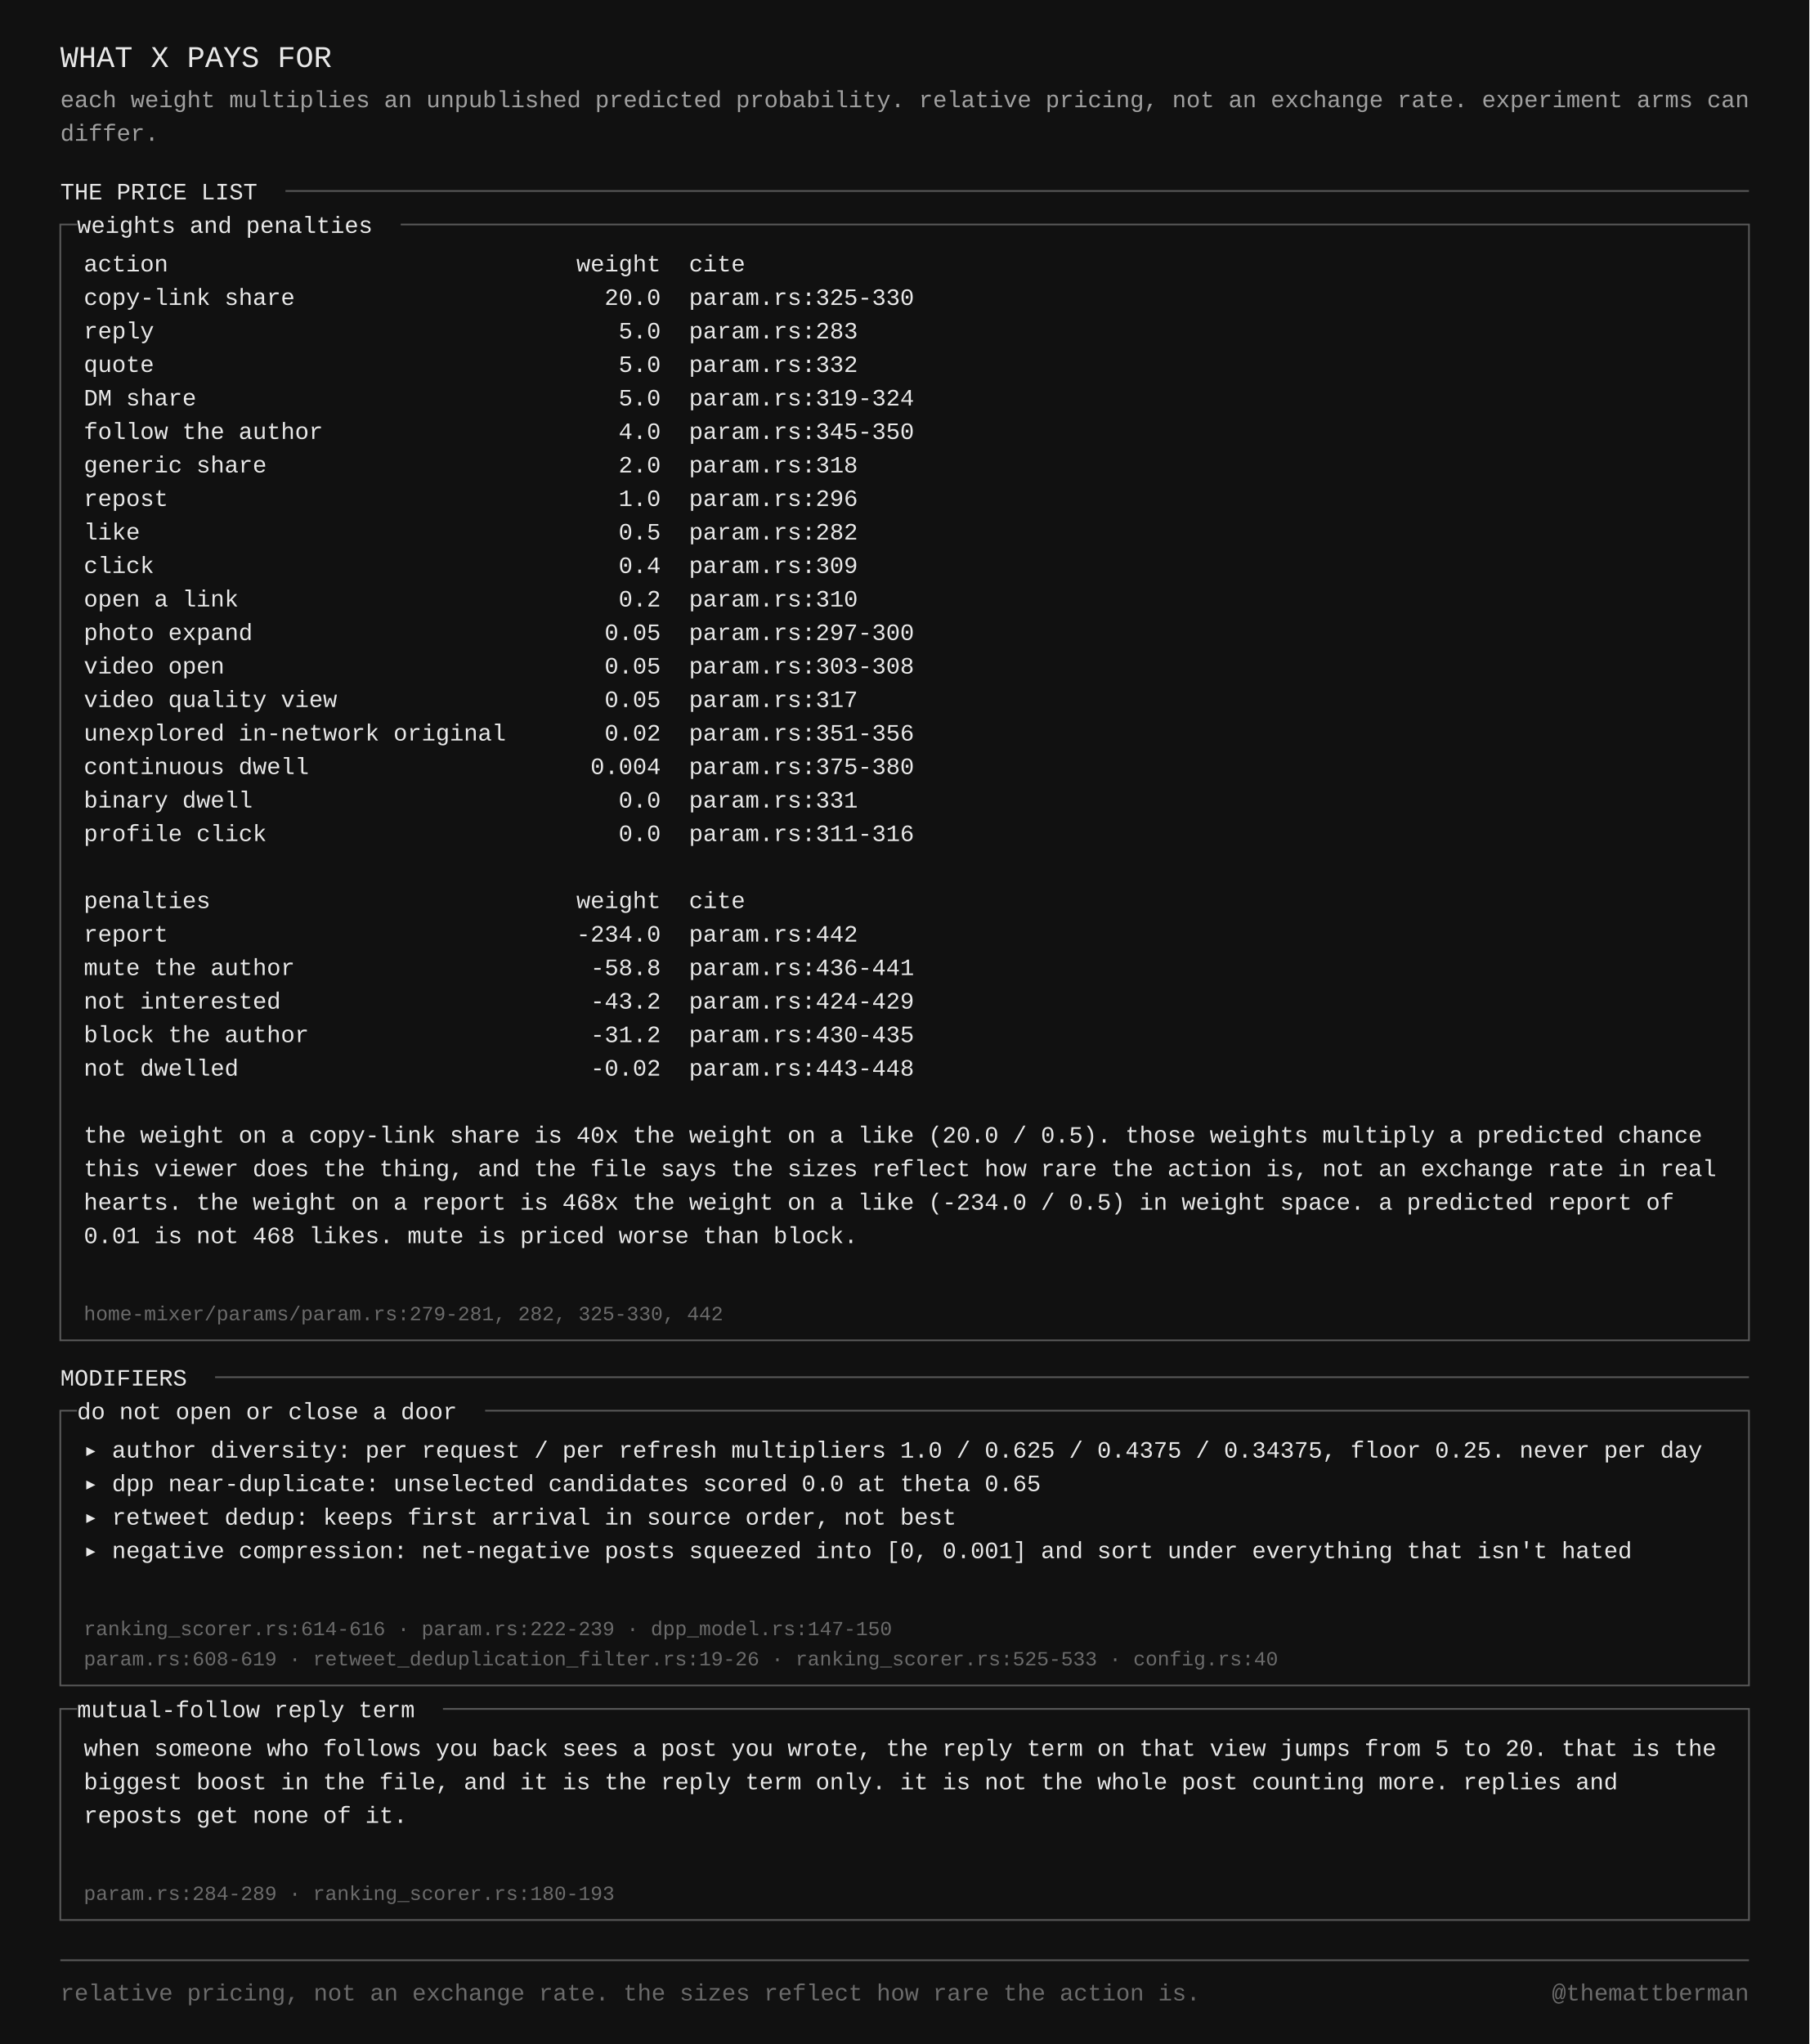
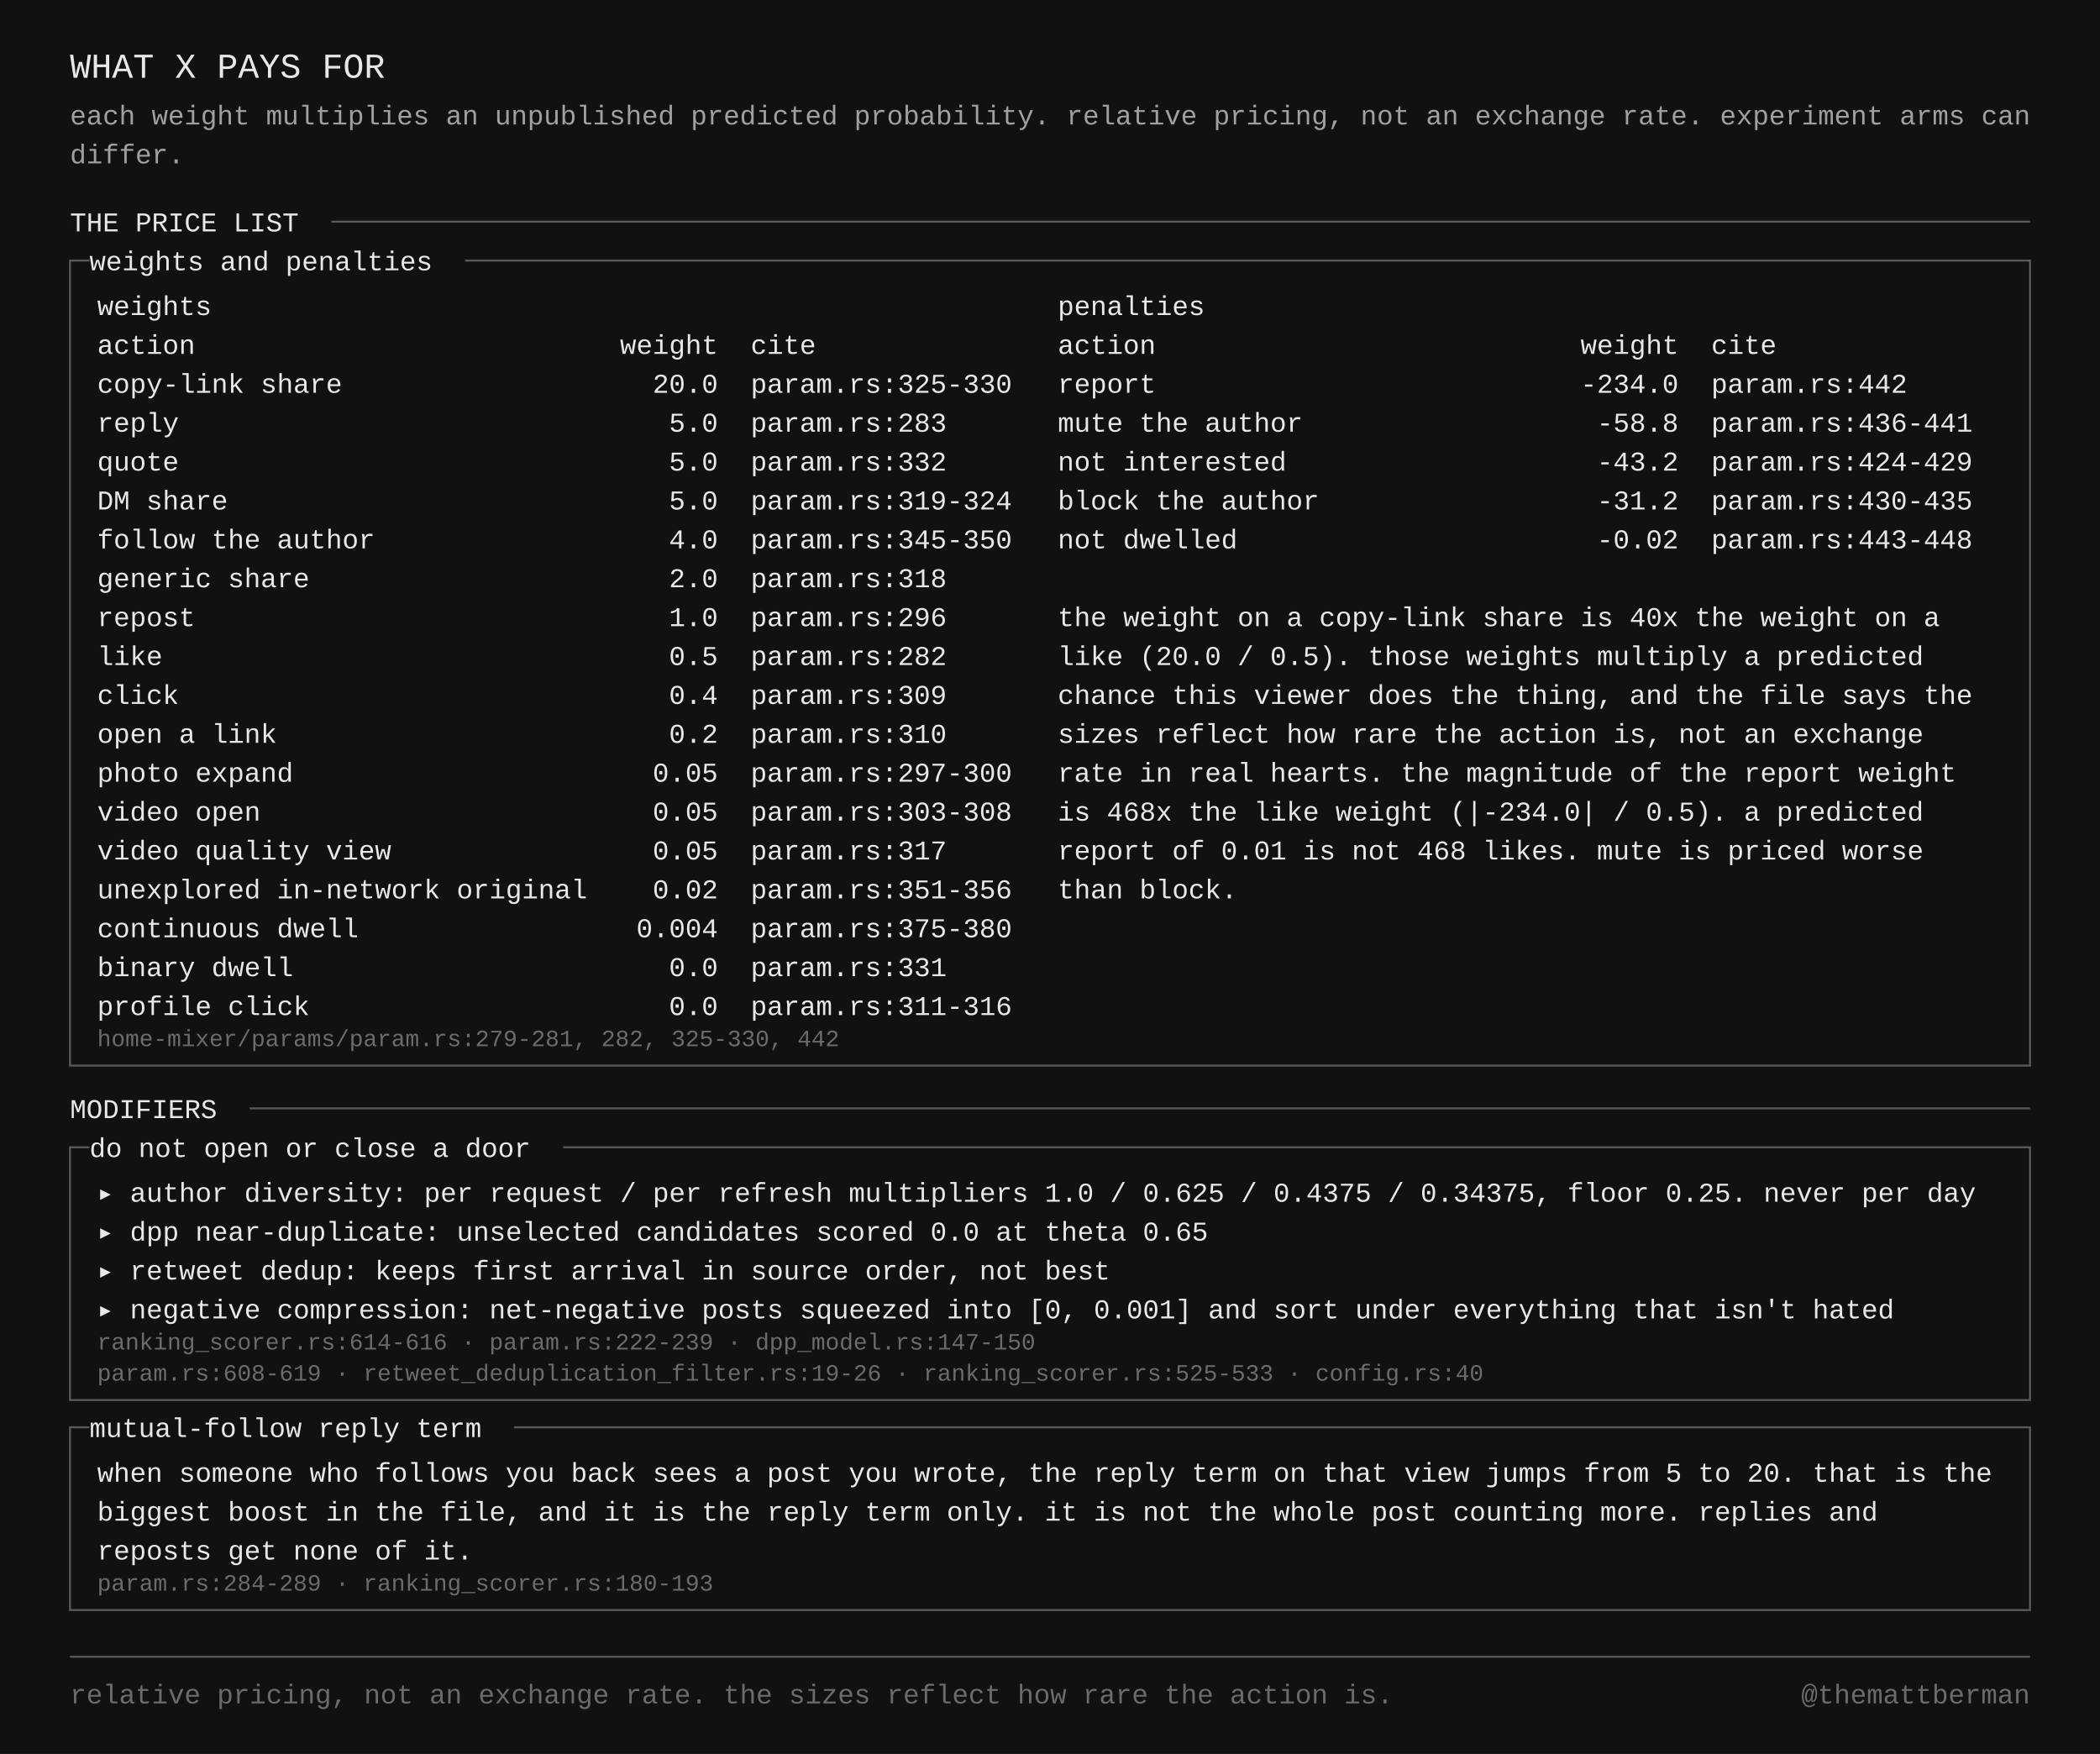
- <svg xmlns="http://www.w3.org/2000/svg" width="1080" height="1220" viewBox="0 0 1080 1220">
-   <rect width="1080" height="1220" fill="#111111" />
+ <svg xmlns="http://www.w3.org/2000/svg" width="1080" height="902" viewBox="0 0 1080 902">
+   <rect width="1080" height="902" fill="#111111" />
  <text x="36" y="40" font-family="Menlo, Monaco, 'SF Mono', SFMono-Regular, Consolas, 'Liberation Mono', monospace" font-size="18" font-weight="400" fill="#e8e8e8" text-anchor="start">WHAT X PAYS FOR</text>
  <text x="36" y="64" font-family="Menlo, Monaco, 'SF Mono', SFMono-Regular, Consolas, 'Liberation Mono', monospace" font-size="14" font-weight="400" fill="#a0a0a0" text-anchor="start">each weight multiplies an unpublished predicted probability. relative pricing, not an exchange rate. experiment arms can</text>
  <text x="36" y="84" font-family="Menlo, Monaco, 'SF Mono', SFMono-Regular, Consolas, 'Liberation Mono', monospace" font-size="14" font-weight="400" fill="#a0a0a0" text-anchor="start">differ.</text>
  <line x1="36" y1="114" x2="1044" y2="114" stroke="#5a5a5a" stroke-width="1" />
  <rect x="36" y="105" width="134.4" height="18" fill="#111111" />
  <text x="36" y="119" font-family="Menlo, Monaco, 'SF Mono', SFMono-Regular, Consolas, 'Liberation Mono', monospace" font-size="14" font-weight="400" fill="#e8e8e8" text-anchor="start"> THE PRICE LIST </text>
-   <rect x="36" y="134" width="1008" height="666" fill="none" stroke="#5a5a5a" stroke-width="1" />
+   <rect x="36" y="134" width="1008" height="414" fill="none" stroke="#5a5a5a" stroke-width="1" />
  <rect x="46" y="125" width="193.2" height="18" fill="#111111" />
  <text x="46" y="139" font-family="Menlo, Monaco, 'SF Mono', SFMono-Regular, Consolas, 'Liberation Mono', monospace" font-size="14" font-weight="400" fill="#e8e8e8" text-anchor="start"> weights and penalties </text>
-   <text x="50" y="162" font-family="Menlo, Monaco, 'SF Mono', SFMono-Regular, Consolas, 'Liberation Mono', monospace" font-size="14" font-weight="400" fill="#e8e8e8" text-anchor="start" xml:space="preserve">action                             weight  cite</text>
-   <text x="50" y="182" font-family="Menlo, Monaco, 'SF Mono', SFMono-Regular, Consolas, 'Liberation Mono', monospace" font-size="14" font-weight="400" fill="#e8e8e8" text-anchor="start" xml:space="preserve">copy-link share                      20.0  param.rs:325-330</text>
-   <text x="50" y="202" font-family="Menlo, Monaco, 'SF Mono', SFMono-Regular, Consolas, 'Liberation Mono', monospace" font-size="14" font-weight="400" fill="#e8e8e8" text-anchor="start" xml:space="preserve">reply                                 5.0  param.rs:283</text>
-   <text x="50" y="222" font-family="Menlo, Monaco, 'SF Mono', SFMono-Regular, Consolas, 'Liberation Mono', monospace" font-size="14" font-weight="400" fill="#e8e8e8" text-anchor="start" xml:space="preserve">quote                                 5.0  param.rs:332</text>
-   <text x="50" y="242" font-family="Menlo, Monaco, 'SF Mono', SFMono-Regular, Consolas, 'Liberation Mono', monospace" font-size="14" font-weight="400" fill="#e8e8e8" text-anchor="start" xml:space="preserve">DM share                              5.0  param.rs:319-324</text>
-   <text x="50" y="262" font-family="Menlo, Monaco, 'SF Mono', SFMono-Regular, Consolas, 'Liberation Mono', monospace" font-size="14" font-weight="400" fill="#e8e8e8" text-anchor="start" xml:space="preserve">follow the author                     4.0  param.rs:345-350</text>
-   <text x="50" y="282" font-family="Menlo, Monaco, 'SF Mono', SFMono-Regular, Consolas, 'Liberation Mono', monospace" font-size="14" font-weight="400" fill="#e8e8e8" text-anchor="start" xml:space="preserve">generic share                         2.0  param.rs:318</text>
-   <text x="50" y="302" font-family="Menlo, Monaco, 'SF Mono', SFMono-Regular, Consolas, 'Liberation Mono', monospace" font-size="14" font-weight="400" fill="#e8e8e8" text-anchor="start" xml:space="preserve">repost                                1.0  param.rs:296</text>
-   <text x="50" y="322" font-family="Menlo, Monaco, 'SF Mono', SFMono-Regular, Consolas, 'Liberation Mono', monospace" font-size="14" font-weight="400" fill="#e8e8e8" text-anchor="start" xml:space="preserve">like                                  0.5  param.rs:282</text>
-   <text x="50" y="342" font-family="Menlo, Monaco, 'SF Mono', SFMono-Regular, Consolas, 'Liberation Mono', monospace" font-size="14" font-weight="400" fill="#e8e8e8" text-anchor="start" xml:space="preserve">click                                 0.4  param.rs:309</text>
-   <text x="50" y="362" font-family="Menlo, Monaco, 'SF Mono', SFMono-Regular, Consolas, 'Liberation Mono', monospace" font-size="14" font-weight="400" fill="#e8e8e8" text-anchor="start" xml:space="preserve">open a link                           0.2  param.rs:310</text>
-   <text x="50" y="382" font-family="Menlo, Monaco, 'SF Mono', SFMono-Regular, Consolas, 'Liberation Mono', monospace" font-size="14" font-weight="400" fill="#e8e8e8" text-anchor="start" xml:space="preserve">photo expand                         0.05  param.rs:297-300</text>
-   <text x="50" y="402" font-family="Menlo, Monaco, 'SF Mono', SFMono-Regular, Consolas, 'Liberation Mono', monospace" font-size="14" font-weight="400" fill="#e8e8e8" text-anchor="start" xml:space="preserve">video open                           0.05  param.rs:303-308</text>
-   <text x="50" y="422" font-family="Menlo, Monaco, 'SF Mono', SFMono-Regular, Consolas, 'Liberation Mono', monospace" font-size="14" font-weight="400" fill="#e8e8e8" text-anchor="start" xml:space="preserve">video quality view                   0.05  param.rs:317</text>
-   <text x="50" y="442" font-family="Menlo, Monaco, 'SF Mono', SFMono-Regular, Consolas, 'Liberation Mono', monospace" font-size="14" font-weight="400" fill="#e8e8e8" text-anchor="start" xml:space="preserve">unexplored in-network original       0.02  param.rs:351-356</text>
-   <text x="50" y="462" font-family="Menlo, Monaco, 'SF Mono', SFMono-Regular, Consolas, 'Liberation Mono', monospace" font-size="14" font-weight="400" fill="#e8e8e8" text-anchor="start" xml:space="preserve">continuous dwell                    0.004  param.rs:375-380</text>
-   <text x="50" y="482" font-family="Menlo, Monaco, 'SF Mono', SFMono-Regular, Consolas, 'Liberation Mono', monospace" font-size="14" font-weight="400" fill="#e8e8e8" text-anchor="start" xml:space="preserve">binary dwell                          0.0  param.rs:331</text>
-   <text x="50" y="502" font-family="Menlo, Monaco, 'SF Mono', SFMono-Regular, Consolas, 'Liberation Mono', monospace" font-size="14" font-weight="400" fill="#e8e8e8" text-anchor="start" xml:space="preserve">profile click                         0.0  param.rs:311-316</text>
-   <text x="50" y="522" font-family="Menlo, Monaco, 'SF Mono', SFMono-Regular, Consolas, 'Liberation Mono', monospace" font-size="14" font-weight="400" fill="#e8e8e8" text-anchor="start" />
-   <text x="50" y="542" font-family="Menlo, Monaco, 'SF Mono', SFMono-Regular, Consolas, 'Liberation Mono', monospace" font-size="14" font-weight="400" fill="#e8e8e8" text-anchor="start" xml:space="preserve">penalties                          weight  cite</text>
-   <text x="50" y="562" font-family="Menlo, Monaco, 'SF Mono', SFMono-Regular, Consolas, 'Liberation Mono', monospace" font-size="14" font-weight="400" fill="#e8e8e8" text-anchor="start" xml:space="preserve">report                             -234.0  param.rs:442</text>
-   <text x="50" y="582" font-family="Menlo, Monaco, 'SF Mono', SFMono-Regular, Consolas, 'Liberation Mono', monospace" font-size="14" font-weight="400" fill="#e8e8e8" text-anchor="start" xml:space="preserve">mute the author                     -58.8  param.rs:436-441</text>
-   <text x="50" y="602" font-family="Menlo, Monaco, 'SF Mono', SFMono-Regular, Consolas, 'Liberation Mono', monospace" font-size="14" font-weight="400" fill="#e8e8e8" text-anchor="start" xml:space="preserve">not interested                      -43.2  param.rs:424-429</text>
-   <text x="50" y="622" font-family="Menlo, Monaco, 'SF Mono', SFMono-Regular, Consolas, 'Liberation Mono', monospace" font-size="14" font-weight="400" fill="#e8e8e8" text-anchor="start" xml:space="preserve">block the author                    -31.2  param.rs:430-435</text>
-   <text x="50" y="642" font-family="Menlo, Monaco, 'SF Mono', SFMono-Regular, Consolas, 'Liberation Mono', monospace" font-size="14" font-weight="400" fill="#e8e8e8" text-anchor="start" xml:space="preserve">not dwelled                         -0.02  param.rs:443-448</text>
-   <text x="50" y="662" font-family="Menlo, Monaco, 'SF Mono', SFMono-Regular, Consolas, 'Liberation Mono', monospace" font-size="14" font-weight="400" fill="#e8e8e8" text-anchor="start" />
-   <text x="50" y="682" font-family="Menlo, Monaco, 'SF Mono', SFMono-Regular, Consolas, 'Liberation Mono', monospace" font-size="14" font-weight="400" fill="#e8e8e8" text-anchor="start">the weight on a copy-link share is 40x the weight on a like (20.0 / 0.5). those weights multiply a predicted chance</text>
-   <text x="50" y="702" font-family="Menlo, Monaco, 'SF Mono', SFMono-Regular, Consolas, 'Liberation Mono', monospace" font-size="14" font-weight="400" fill="#e8e8e8" text-anchor="start">this viewer does the thing, and the file says the sizes reflect how rare the action is, not an exchange rate in real</text>
-   <text x="50" y="722" font-family="Menlo, Monaco, 'SF Mono', SFMono-Regular, Consolas, 'Liberation Mono', monospace" font-size="14" font-weight="400" fill="#e8e8e8" text-anchor="start">hearts. the weight on a report is 468x the weight on a like (-234.0 / 0.5) in weight space. a predicted report of</text>
-   <text x="50" y="742" font-family="Menlo, Monaco, 'SF Mono', SFMono-Regular, Consolas, 'Liberation Mono', monospace" font-size="14" font-weight="400" fill="#e8e8e8" text-anchor="start">0.01 is not 468 likes. mute is priced worse than block.</text>
-   <text x="50" y="788" font-family="Menlo, Monaco, 'SF Mono', SFMono-Regular, Consolas, 'Liberation Mono', monospace" font-size="12" font-weight="400" fill="#6b6b6b" text-anchor="start">home-mixer/params/param.rs:279-281, 282, 325-330, 442</text>
-   <line x1="36" y1="822" x2="1044" y2="822" stroke="#5a5a5a" stroke-width="1" />
-   <rect x="36" y="813" width="92.4" height="18" fill="#111111" />
-   <text x="36" y="827" font-family="Menlo, Monaco, 'SF Mono', SFMono-Regular, Consolas, 'Liberation Mono', monospace" font-size="14" font-weight="400" fill="#e8e8e8" text-anchor="start"> MODIFIERS </text>
-   <rect x="36" y="842" width="1008" height="164" fill="none" stroke="#5a5a5a" stroke-width="1" />
-   <rect x="46" y="833" width="243.6" height="18" fill="#111111" />
-   <text x="46" y="847" font-family="Menlo, Monaco, 'SF Mono', SFMono-Regular, Consolas, 'Liberation Mono', monospace" font-size="14" font-weight="400" fill="#e8e8e8" text-anchor="start"> do not open or close a door </text>
-   <text x="50" y="870" font-family="Menlo, Monaco, 'SF Mono', SFMono-Regular, Consolas, 'Liberation Mono', monospace" font-size="14" font-weight="400" fill="#e8e8e8" text-anchor="start">▸ author diversity: per request / per refresh multipliers 1.0 / 0.625 / 0.4375 / 0.34375, floor 0.25. never per day</text>
-   <text x="50" y="890" font-family="Menlo, Monaco, 'SF Mono', SFMono-Regular, Consolas, 'Liberation Mono', monospace" font-size="14" font-weight="400" fill="#e8e8e8" text-anchor="start">▸ dpp near-duplicate: unselected candidates scored 0.0 at theta 0.65</text>
-   <text x="50" y="910" font-family="Menlo, Monaco, 'SF Mono', SFMono-Regular, Consolas, 'Liberation Mono', monospace" font-size="14" font-weight="400" fill="#e8e8e8" text-anchor="start">▸ retweet dedup: keeps first arrival in source order, not best</text>
-   <text x="50" y="930" font-family="Menlo, Monaco, 'SF Mono', SFMono-Regular, Consolas, 'Liberation Mono', monospace" font-size="14" font-weight="400" fill="#e8e8e8" text-anchor="start">▸ negative compression: net-negative posts squeezed into [0, 0.001] and sort under everything that isn't hated</text>
-   <text x="50" y="976" font-family="Menlo, Monaco, 'SF Mono', SFMono-Regular, Consolas, 'Liberation Mono', monospace" font-size="12" font-weight="400" fill="#6b6b6b" text-anchor="start">ranking_scorer.rs:614-616 · param.rs:222-239 · dpp_model.rs:147-150</text>
-   <text x="50" y="994" font-family="Menlo, Monaco, 'SF Mono', SFMono-Regular, Consolas, 'Liberation Mono', monospace" font-size="12" font-weight="400" fill="#6b6b6b" text-anchor="start">param.rs:608-619 · retweet_deduplication_filter.rs:19-26 · ranking_scorer.rs:525-533 · config.rs:40</text>
-   <rect x="36" y="1020" width="1008" height="126" fill="none" stroke="#5a5a5a" stroke-width="1" />
-   <rect x="46" y="1011" width="218.4" height="18" fill="#111111" />
-   <text x="46" y="1025" font-family="Menlo, Monaco, 'SF Mono', SFMono-Regular, Consolas, 'Liberation Mono', monospace" font-size="14" font-weight="400" fill="#e8e8e8" text-anchor="start"> mutual-follow reply term </text>
-   <text x="50" y="1048" font-family="Menlo, Monaco, 'SF Mono', SFMono-Regular, Consolas, 'Liberation Mono', monospace" font-size="14" font-weight="400" fill="#e8e8e8" text-anchor="start">when someone who follows you back sees a post you wrote, the reply term on that view jumps from 5 to 20. that is the</text>
-   <text x="50" y="1068" font-family="Menlo, Monaco, 'SF Mono', SFMono-Regular, Consolas, 'Liberation Mono', monospace" font-size="14" font-weight="400" fill="#e8e8e8" text-anchor="start">biggest boost in the file, and it is the reply term only. it is not the whole post counting more. replies and</text>
-   <text x="50" y="1088" font-family="Menlo, Monaco, 'SF Mono', SFMono-Regular, Consolas, 'Liberation Mono', monospace" font-size="14" font-weight="400" fill="#e8e8e8" text-anchor="start">reposts get none of it.</text>
-   <text x="50" y="1134" font-family="Menlo, Monaco, 'SF Mono', SFMono-Regular, Consolas, 'Liberation Mono', monospace" font-size="12" font-weight="400" fill="#6b6b6b" text-anchor="start">param.rs:284-289 · ranking_scorer.rs:180-193</text>
-   <line x1="36" y1="1170" x2="1044" y2="1170" stroke="#5a5a5a" stroke-width="1" />
-   <text x="36" y="1194" font-family="Menlo, Monaco, 'SF Mono', SFMono-Regular, Consolas, 'Liberation Mono', monospace" font-size="14" font-weight="400" fill="#6b6b6b" text-anchor="start">relative pricing, not an exchange rate. the sizes reflect how rare the action is.</text>
-   <text x="1044" y="1194" font-family="Menlo, Monaco, 'SF Mono', SFMono-Regular, Consolas, 'Liberation Mono', monospace" font-size="14" font-weight="400" fill="#6b6b6b" text-anchor="end">@themattberman</text>
+   <text x="50" y="162" font-family="Menlo, Monaco, 'SF Mono', SFMono-Regular, Consolas, 'Liberation Mono', monospace" font-size="14" font-weight="400" fill="#e8e8e8" text-anchor="start">weights</text>
+   <text x="544" y="162" font-family="Menlo, Monaco, 'SF Mono', SFMono-Regular, Consolas, 'Liberation Mono', monospace" font-size="14" font-weight="400" fill="#e8e8e8" text-anchor="start">penalties</text>
+   <text x="50" y="182" font-family="Menlo, Monaco, 'SF Mono', SFMono-Regular, Consolas, 'Liberation Mono', monospace" font-size="14" font-weight="400" fill="#e8e8e8" text-anchor="start" xml:space="preserve">action                          weight  cite</text>
+   <text x="544" y="182" font-family="Menlo, Monaco, 'SF Mono', SFMono-Regular, Consolas, 'Liberation Mono', monospace" font-size="14" font-weight="400" fill="#e8e8e8" text-anchor="start" xml:space="preserve">action                          weight  cite</text>
+   <text x="50" y="202" font-family="Menlo, Monaco, 'SF Mono', SFMono-Regular, Consolas, 'Liberation Mono', monospace" font-size="14" font-weight="400" fill="#e8e8e8" text-anchor="start" xml:space="preserve">copy-link share                   20.0  param.rs:325-330</text>
+   <text x="544" y="202" font-family="Menlo, Monaco, 'SF Mono', SFMono-Regular, Consolas, 'Liberation Mono', monospace" font-size="14" font-weight="400" fill="#e8e8e8" text-anchor="start" xml:space="preserve">report                          -234.0  param.rs:442</text>
+   <text x="50" y="222" font-family="Menlo, Monaco, 'SF Mono', SFMono-Regular, Consolas, 'Liberation Mono', monospace" font-size="14" font-weight="400" fill="#e8e8e8" text-anchor="start" xml:space="preserve">reply                              5.0  param.rs:283</text>
+   <text x="544" y="222" font-family="Menlo, Monaco, 'SF Mono', SFMono-Regular, Consolas, 'Liberation Mono', monospace" font-size="14" font-weight="400" fill="#e8e8e8" text-anchor="start" xml:space="preserve">mute the author                  -58.8  param.rs:436-441</text>
+   <text x="50" y="242" font-family="Menlo, Monaco, 'SF Mono', SFMono-Regular, Consolas, 'Liberation Mono', monospace" font-size="14" font-weight="400" fill="#e8e8e8" text-anchor="start" xml:space="preserve">quote                              5.0  param.rs:332</text>
+   <text x="544" y="242" font-family="Menlo, Monaco, 'SF Mono', SFMono-Regular, Consolas, 'Liberation Mono', monospace" font-size="14" font-weight="400" fill="#e8e8e8" text-anchor="start" xml:space="preserve">not interested                   -43.2  param.rs:424-429</text>
+   <text x="50" y="262" font-family="Menlo, Monaco, 'SF Mono', SFMono-Regular, Consolas, 'Liberation Mono', monospace" font-size="14" font-weight="400" fill="#e8e8e8" text-anchor="start" xml:space="preserve">DM share                           5.0  param.rs:319-324</text>
+   <text x="544" y="262" font-family="Menlo, Monaco, 'SF Mono', SFMono-Regular, Consolas, 'Liberation Mono', monospace" font-size="14" font-weight="400" fill="#e8e8e8" text-anchor="start" xml:space="preserve">block the author                 -31.2  param.rs:430-435</text>
+   <text x="50" y="282" font-family="Menlo, Monaco, 'SF Mono', SFMono-Regular, Consolas, 'Liberation Mono', monospace" font-size="14" font-weight="400" fill="#e8e8e8" text-anchor="start" xml:space="preserve">follow the author                  4.0  param.rs:345-350</text>
+   <text x="544" y="282" font-family="Menlo, Monaco, 'SF Mono', SFMono-Regular, Consolas, 'Liberation Mono', monospace" font-size="14" font-weight="400" fill="#e8e8e8" text-anchor="start" xml:space="preserve">not dwelled                      -0.02  param.rs:443-448</text>
+   <text x="50" y="302" font-family="Menlo, Monaco, 'SF Mono', SFMono-Regular, Consolas, 'Liberation Mono', monospace" font-size="14" font-weight="400" fill="#e8e8e8" text-anchor="start" xml:space="preserve">generic share                      2.0  param.rs:318</text>
+   <text x="50" y="322" font-family="Menlo, Monaco, 'SF Mono', SFMono-Regular, Consolas, 'Liberation Mono', monospace" font-size="14" font-weight="400" fill="#e8e8e8" text-anchor="start" xml:space="preserve">repost                             1.0  param.rs:296</text>
+   <text x="544" y="322" font-family="Menlo, Monaco, 'SF Mono', SFMono-Regular, Consolas, 'Liberation Mono', monospace" font-size="14" font-weight="400" fill="#e8e8e8" text-anchor="start">the weight on a copy-link share is 40x the weight on a</text>
+   <text x="50" y="342" font-family="Menlo, Monaco, 'SF Mono', SFMono-Regular, Consolas, 'Liberation Mono', monospace" font-size="14" font-weight="400" fill="#e8e8e8" text-anchor="start" xml:space="preserve">like                               0.5  param.rs:282</text>
+   <text x="544" y="342" font-family="Menlo, Monaco, 'SF Mono', SFMono-Regular, Consolas, 'Liberation Mono', monospace" font-size="14" font-weight="400" fill="#e8e8e8" text-anchor="start">like (20.0 / 0.5). those weights multiply a predicted</text>
+   <text x="50" y="362" font-family="Menlo, Monaco, 'SF Mono', SFMono-Regular, Consolas, 'Liberation Mono', monospace" font-size="14" font-weight="400" fill="#e8e8e8" text-anchor="start" xml:space="preserve">click                              0.4  param.rs:309</text>
+   <text x="544" y="362" font-family="Menlo, Monaco, 'SF Mono', SFMono-Regular, Consolas, 'Liberation Mono', monospace" font-size="14" font-weight="400" fill="#e8e8e8" text-anchor="start">chance this viewer does the thing, and the file says the</text>
+   <text x="50" y="382" font-family="Menlo, Monaco, 'SF Mono', SFMono-Regular, Consolas, 'Liberation Mono', monospace" font-size="14" font-weight="400" fill="#e8e8e8" text-anchor="start" xml:space="preserve">open a link                        0.2  param.rs:310</text>
+   <text x="544" y="382" font-family="Menlo, Monaco, 'SF Mono', SFMono-Regular, Consolas, 'Liberation Mono', monospace" font-size="14" font-weight="400" fill="#e8e8e8" text-anchor="start">sizes reflect how rare the action is, not an exchange</text>
+   <text x="50" y="402" font-family="Menlo, Monaco, 'SF Mono', SFMono-Regular, Consolas, 'Liberation Mono', monospace" font-size="14" font-weight="400" fill="#e8e8e8" text-anchor="start" xml:space="preserve">photo expand                      0.05  param.rs:297-300</text>
+   <text x="544" y="402" font-family="Menlo, Monaco, 'SF Mono', SFMono-Regular, Consolas, 'Liberation Mono', monospace" font-size="14" font-weight="400" fill="#e8e8e8" text-anchor="start">rate in real hearts. the magnitude of the report weight</text>
+   <text x="50" y="422" font-family="Menlo, Monaco, 'SF Mono', SFMono-Regular, Consolas, 'Liberation Mono', monospace" font-size="14" font-weight="400" fill="#e8e8e8" text-anchor="start" xml:space="preserve">video open                        0.05  param.rs:303-308</text>
+   <text x="544" y="422" font-family="Menlo, Monaco, 'SF Mono', SFMono-Regular, Consolas, 'Liberation Mono', monospace" font-size="14" font-weight="400" fill="#e8e8e8" text-anchor="start">is 468x the like weight (|-234.0| / 0.5). a predicted</text>
+   <text x="50" y="442" font-family="Menlo, Monaco, 'SF Mono', SFMono-Regular, Consolas, 'Liberation Mono', monospace" font-size="14" font-weight="400" fill="#e8e8e8" text-anchor="start" xml:space="preserve">video quality view                0.05  param.rs:317</text>
+   <text x="544" y="442" font-family="Menlo, Monaco, 'SF Mono', SFMono-Regular, Consolas, 'Liberation Mono', monospace" font-size="14" font-weight="400" fill="#e8e8e8" text-anchor="start">report of 0.01 is not 468 likes. mute is priced worse</text>
+   <text x="50" y="462" font-family="Menlo, Monaco, 'SF Mono', SFMono-Regular, Consolas, 'Liberation Mono', monospace" font-size="14" font-weight="400" fill="#e8e8e8" text-anchor="start" xml:space="preserve">unexplored in-network original    0.02  param.rs:351-356</text>
+   <text x="544" y="462" font-family="Menlo, Monaco, 'SF Mono', SFMono-Regular, Consolas, 'Liberation Mono', monospace" font-size="14" font-weight="400" fill="#e8e8e8" text-anchor="start">than block.</text>
+   <text x="50" y="482" font-family="Menlo, Monaco, 'SF Mono', SFMono-Regular, Consolas, 'Liberation Mono', monospace" font-size="14" font-weight="400" fill="#e8e8e8" text-anchor="start" xml:space="preserve">continuous dwell                 0.004  param.rs:375-380</text>
+   <text x="50" y="502" font-family="Menlo, Monaco, 'SF Mono', SFMono-Regular, Consolas, 'Liberation Mono', monospace" font-size="14" font-weight="400" fill="#e8e8e8" text-anchor="start" xml:space="preserve">binary dwell                       0.0  param.rs:331</text>
+   <text x="50" y="522" font-family="Menlo, Monaco, 'SF Mono', SFMono-Regular, Consolas, 'Liberation Mono', monospace" font-size="14" font-weight="400" fill="#e8e8e8" text-anchor="start" xml:space="preserve">profile click                      0.0  param.rs:311-316</text>
+   <text x="50" y="538" font-family="Menlo, Monaco, 'SF Mono', SFMono-Regular, Consolas, 'Liberation Mono', monospace" font-size="12" font-weight="400" fill="#6b6b6b" text-anchor="start">home-mixer/params/param.rs:279-281, 282, 325-330, 442</text>
+   <line x1="36" y1="570" x2="1044" y2="570" stroke="#5a5a5a" stroke-width="1" />
+   <rect x="36" y="561" width="92.4" height="18" fill="#111111" />
+   <text x="36" y="575" font-family="Menlo, Monaco, 'SF Mono', SFMono-Regular, Consolas, 'Liberation Mono', monospace" font-size="14" font-weight="400" fill="#e8e8e8" text-anchor="start"> MODIFIERS </text>
+   <rect x="36" y="590" width="1008" height="130" fill="none" stroke="#5a5a5a" stroke-width="1" />
+   <rect x="46" y="581" width="243.6" height="18" fill="#111111" />
+   <text x="46" y="595" font-family="Menlo, Monaco, 'SF Mono', SFMono-Regular, Consolas, 'Liberation Mono', monospace" font-size="14" font-weight="400" fill="#e8e8e8" text-anchor="start"> do not open or close a door </text>
+   <text x="50" y="618" font-family="Menlo, Monaco, 'SF Mono', SFMono-Regular, Consolas, 'Liberation Mono', monospace" font-size="14" font-weight="400" fill="#e8e8e8" text-anchor="start">▸ author diversity: per request / per refresh multipliers 1.0 / 0.625 / 0.4375 / 0.34375, floor 0.25. never per day</text>
+   <text x="50" y="638" font-family="Menlo, Monaco, 'SF Mono', SFMono-Regular, Consolas, 'Liberation Mono', monospace" font-size="14" font-weight="400" fill="#e8e8e8" text-anchor="start">▸ dpp near-duplicate: unselected candidates scored 0.0 at theta 0.65</text>
+   <text x="50" y="658" font-family="Menlo, Monaco, 'SF Mono', SFMono-Regular, Consolas, 'Liberation Mono', monospace" font-size="14" font-weight="400" fill="#e8e8e8" text-anchor="start">▸ retweet dedup: keeps first arrival in source order, not best</text>
+   <text x="50" y="678" font-family="Menlo, Monaco, 'SF Mono', SFMono-Regular, Consolas, 'Liberation Mono', monospace" font-size="14" font-weight="400" fill="#e8e8e8" text-anchor="start">▸ negative compression: net-negative posts squeezed into [0, 0.001] and sort under everything that isn't hated</text>
+   <text x="50" y="694" font-family="Menlo, Monaco, 'SF Mono', SFMono-Regular, Consolas, 'Liberation Mono', monospace" font-size="12" font-weight="400" fill="#6b6b6b" text-anchor="start">ranking_scorer.rs:614-616 · param.rs:222-239 · dpp_model.rs:147-150</text>
+   <text x="50" y="710" font-family="Menlo, Monaco, 'SF Mono', SFMono-Regular, Consolas, 'Liberation Mono', monospace" font-size="12" font-weight="400" fill="#6b6b6b" text-anchor="start">param.rs:608-619 · retweet_deduplication_filter.rs:19-26 · ranking_scorer.rs:525-533 · config.rs:40</text>
+   <rect x="36" y="734" width="1008" height="94" fill="none" stroke="#5a5a5a" stroke-width="1" />
+   <rect x="46" y="725" width="218.4" height="18" fill="#111111" />
+   <text x="46" y="739" font-family="Menlo, Monaco, 'SF Mono', SFMono-Regular, Consolas, 'Liberation Mono', monospace" font-size="14" font-weight="400" fill="#e8e8e8" text-anchor="start"> mutual-follow reply term </text>
+   <text x="50" y="762" font-family="Menlo, Monaco, 'SF Mono', SFMono-Regular, Consolas, 'Liberation Mono', monospace" font-size="14" font-weight="400" fill="#e8e8e8" text-anchor="start">when someone who follows you back sees a post you wrote, the reply term on that view jumps from 5 to 20. that is the</text>
+   <text x="50" y="782" font-family="Menlo, Monaco, 'SF Mono', SFMono-Regular, Consolas, 'Liberation Mono', monospace" font-size="14" font-weight="400" fill="#e8e8e8" text-anchor="start">biggest boost in the file, and it is the reply term only. it is not the whole post counting more. replies and</text>
+   <text x="50" y="802" font-family="Menlo, Monaco, 'SF Mono', SFMono-Regular, Consolas, 'Liberation Mono', monospace" font-size="14" font-weight="400" fill="#e8e8e8" text-anchor="start">reposts get none of it.</text>
+   <text x="50" y="818" font-family="Menlo, Monaco, 'SF Mono', SFMono-Regular, Consolas, 'Liberation Mono', monospace" font-size="12" font-weight="400" fill="#6b6b6b" text-anchor="start">param.rs:284-289 · ranking_scorer.rs:180-193</text>
+   <line x1="36" y1="852" x2="1044" y2="852" stroke="#5a5a5a" stroke-width="1" />
+   <text x="36" y="876" font-family="Menlo, Monaco, 'SF Mono', SFMono-Regular, Consolas, 'Liberation Mono', monospace" font-size="14" font-weight="400" fill="#6b6b6b" text-anchor="start">relative pricing, not an exchange rate. the sizes reflect how rare the action is.</text>
+   <text x="1044" y="876" font-family="Menlo, Monaco, 'SF Mono', SFMono-Regular, Consolas, 'Liberation Mono', monospace" font-size="14" font-weight="400" fill="#6b6b6b" text-anchor="end">@themattberman</text>
</svg>
